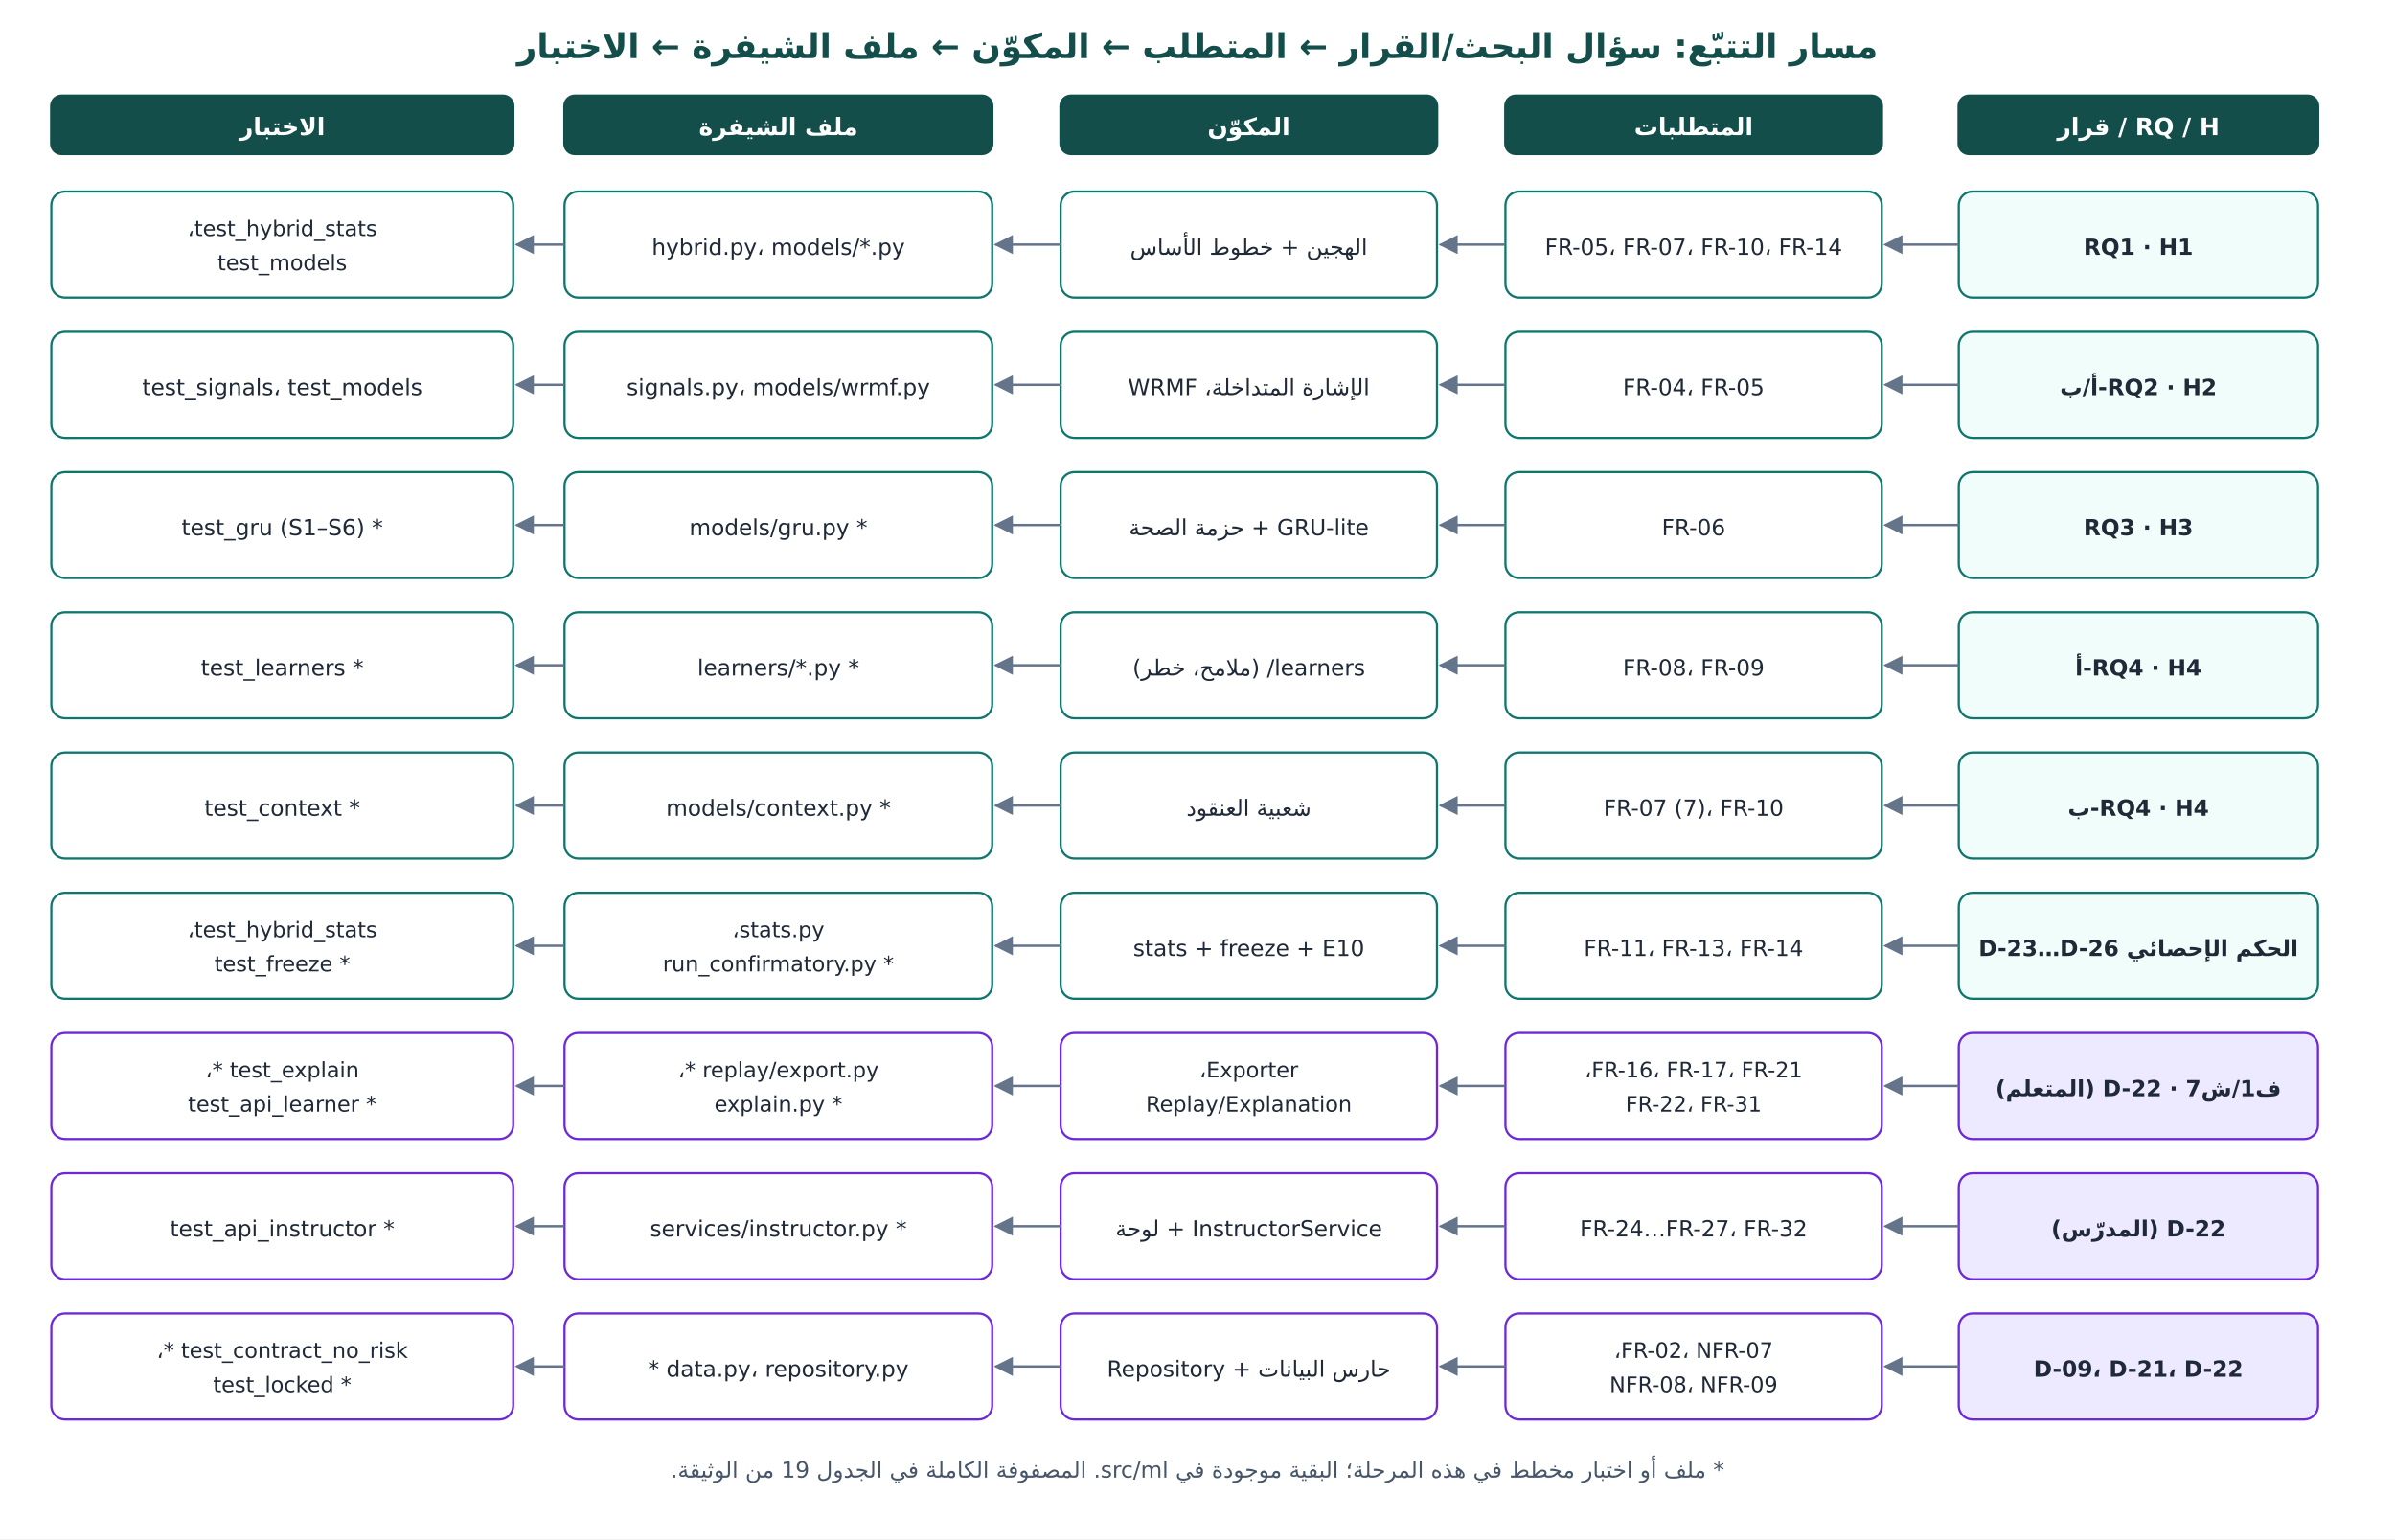
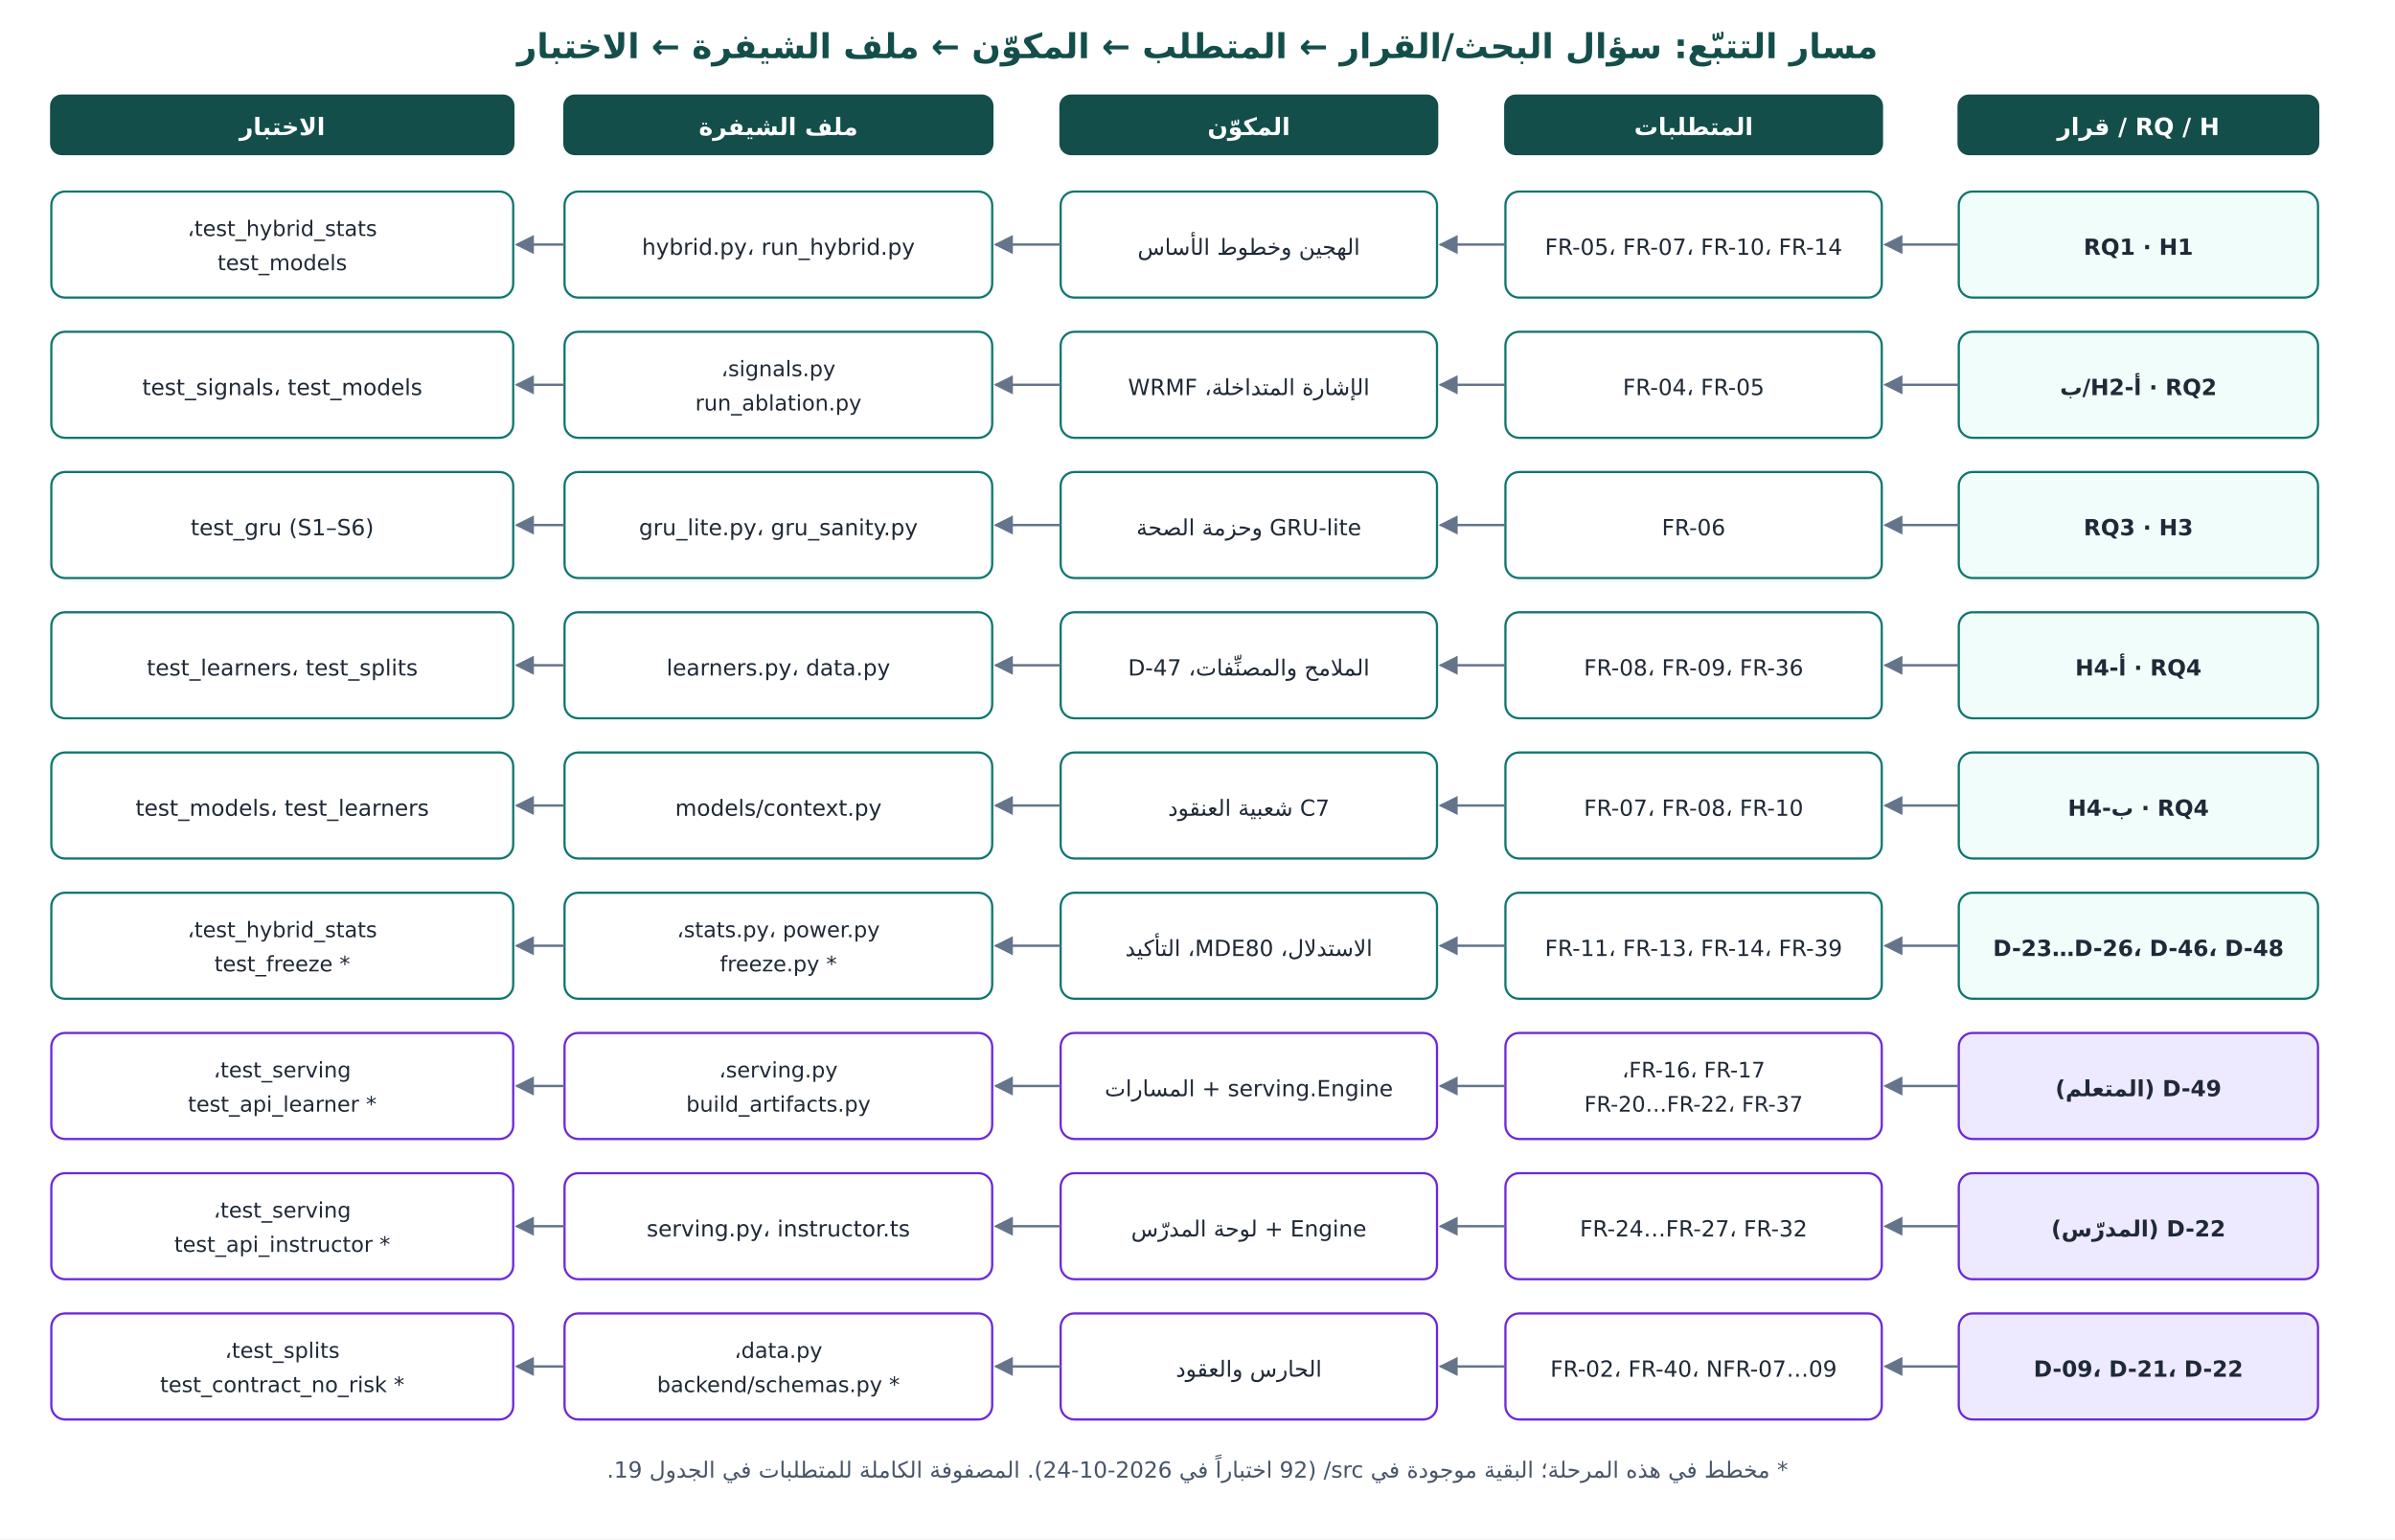
<svg xmlns="http://www.w3.org/2000/svg" width="1400" height="900" viewBox="0 0 1400 900" font-family="DejaVu Sans, Arial, sans-serif">
  <defs>
    <marker id="arr" viewBox="0 0 10 10" refX="9" refY="5" markerWidth="8" markerHeight="8" orient="auto-start-reverse">
      <path d="M0,0 L10,5 L0,10 z" fill="#64748B" />
    </marker>
    <marker id="arrs" viewBox="0 0 10 10" refX="1" refY="5" markerWidth="8" markerHeight="8" orient="auto-start-reverse">
      <path d="M0,0 L10,5 L0,10 z" fill="#64748B" />
    </marker>
    <marker id="arrp" viewBox="0 0 10 10" refX="9" refY="5" markerWidth="8" markerHeight="8" orient="auto-start-reverse">
      <path d="M0,0 L10,5 L0,10 z" fill="#0F766E" />
    </marker>
    <marker id="arra" viewBox="0 0 10 10" refX="9" refY="5" markerWidth="8" markerHeight="8" orient="auto-start-reverse">
      <path d="M0,0 L10,5 L0,10 z" fill="#B45309" />
    </marker>
    <marker id="open" viewBox="0 0 12 12" refX="11" refY="6" markerWidth="10" markerHeight="10" orient="auto-start-reverse">
      <path d="M0,0 L11,6 L0,12" fill="none" stroke="#64748B" stroke-width="1.5" />
    </marker>
  </defs>
  <rect x="0" y="0" width="1400" height="900" fill="#ffffff" />
  <text x="700.0" y="34" font-family="DejaVu Sans, Arial, sans-serif" font-size="20" font-weight="bold" fill="#134E4A" text-anchor="middle" direction="rtl">مسار التتبّع: سؤال البحث/القرار ← المتطلب ← المكوّن ← ملف الشيفرة ← الاختبار</text>
  <rect x="1145.0" y="56" width="210" height="34" rx="6" fill="#134E4A" stroke="#134E4A" stroke-width="1.5" />
  <text x="1250" y="79" font-family="DejaVu Sans, Arial, sans-serif" font-size="14" font-weight="bold" fill="#fff" text-anchor="middle" direction="rtl">RQ / H / قرار</text>
  <rect x="880.0" y="56" width="220" height="34" rx="6" fill="#134E4A" stroke="#134E4A" stroke-width="1.5" />
  <text x="990" y="79" font-family="DejaVu Sans, Arial, sans-serif" font-size="14" font-weight="bold" fill="#fff" text-anchor="middle" direction="rtl">المتطلبات</text>
  <rect x="620.0" y="56" width="220" height="34" rx="6" fill="#134E4A" stroke="#134E4A" stroke-width="1.5" />
  <text x="730" y="79" font-family="DejaVu Sans, Arial, sans-serif" font-size="14" font-weight="bold" fill="#fff" text-anchor="middle" direction="rtl">المكوّن</text>
  <rect x="330.0" y="56" width="250" height="34" rx="6" fill="#134E4A" stroke="#134E4A" stroke-width="1.5" />
  <text x="455" y="79" font-family="DejaVu Sans, Arial, sans-serif" font-size="14" font-weight="bold" fill="#fff" text-anchor="middle" direction="rtl">ملف الشيفرة</text>
  <rect x="30.0" y="56" width="270" height="34" rx="6" fill="#134E4A" stroke="#134E4A" stroke-width="1.5" />
  <text x="165" y="79" font-family="DejaVu Sans, Arial, sans-serif" font-size="14" font-weight="bold" fill="#fff" text-anchor="middle" direction="rtl">الاختبار</text>
  <rect x="1145.0" y="112" width="210" height="62" rx="8" fill="#F0FDFA" stroke="#0F766E" stroke-width="1.3" />
  <text x="1250" y="149" font-family="DejaVu Sans, Arial, sans-serif" font-size="13" font-weight="bold" fill="#1F2937" text-anchor="middle">RQ1 · H1</text>
  <line x1="1145.0" y1="143" x2="1102.0" y2="143" stroke="#64748B" stroke-width="1.4" marker-end="url(#arr)" />
  <rect x="880.0" y="112" width="220" height="62" rx="8" fill="#fff" stroke="#0F766E" stroke-width="1.3" />
  <text x="990" y="149" font-family="DejaVu Sans, Arial, sans-serif" font-size="13" font-weight="normal" fill="#1F2937" text-anchor="middle" direction="rtl">FR-05، FR-07، FR-10، FR-14</text>
  <line x1="880.0" y1="143" x2="842.0" y2="143" stroke="#64748B" stroke-width="1.4" marker-end="url(#arr)" />
  <rect x="620.0" y="112" width="220" height="62" rx="8" fill="#fff" stroke="#0F766E" stroke-width="1.3" />
-   <text x="730" y="149" font-family="DejaVu Sans, Arial, sans-serif" font-size="13" font-weight="normal" fill="#1F2937" text-anchor="middle" direction="rtl">الهجين + خطوط الأساس</text>
+   <text x="730" y="149" font-family="DejaVu Sans, Arial, sans-serif" font-size="13" font-weight="normal" fill="#1F2937" text-anchor="middle" direction="rtl">الهجين وخطوط الأساس</text>
  <line x1="620.0" y1="143" x2="582.0" y2="143" stroke="#64748B" stroke-width="1.4" marker-end="url(#arr)" />
  <rect x="330.0" y="112" width="250" height="62" rx="8" fill="#fff" stroke="#0F766E" stroke-width="1.3" />
-   <text x="455" y="149" font-family="DejaVu Sans, Arial, sans-serif" font-size="13" font-weight="normal" fill="#1F2937" text-anchor="middle" direction="rtl">hybrid.py، models/*.py</text>
+   <text x="455" y="149" font-family="DejaVu Sans, Arial, sans-serif" font-size="13" font-weight="normal" fill="#1F2937" text-anchor="middle" direction="rtl">hybrid.py، run_hybrid.py</text>
  <line x1="330.0" y1="143" x2="302.0" y2="143" stroke="#64748B" stroke-width="1.4" marker-end="url(#arr)" />
  <rect x="30.0" y="112" width="270" height="62" rx="8" fill="#fff" stroke="#0F766E" stroke-width="1.3" />
  <text x="165" y="138" font-family="DejaVu Sans, Arial, sans-serif" font-size="12.5" font-weight="normal" fill="#1F2937" text-anchor="middle" direction="rtl">test_hybrid_stats،</text>
  <text x="165" y="158" font-family="DejaVu Sans, Arial, sans-serif" font-size="12.5" font-weight="normal" fill="#1F2937" text-anchor="middle">test_models</text>
  <rect x="1145.0" y="194" width="210" height="62" rx="8" fill="#F0FDFA" stroke="#0F766E" stroke-width="1.3" />
-   <text x="1250" y="231" font-family="DejaVu Sans, Arial, sans-serif" font-size="13" font-weight="bold" fill="#1F2937" text-anchor="middle" direction="rtl">RQ2 · H2-أ/ب</text>
+   <text x="1250" y="231" font-family="DejaVu Sans, Arial, sans-serif" font-size="13" font-weight="bold" fill="#1F2937" text-anchor="middle" direction="rtl">RQ2 · <tspan direction="ltr" unicode-bidi="isolate" style="direction:ltr;unicode-bidi:isolate">H2-أ</tspan>/ب</text>
  <line x1="1145.0" y1="225" x2="1102.0" y2="225" stroke="#64748B" stroke-width="1.4" marker-end="url(#arr)" />
  <rect x="880.0" y="194" width="220" height="62" rx="8" fill="#fff" stroke="#0F766E" stroke-width="1.3" />
  <text x="990" y="231" font-family="DejaVu Sans, Arial, sans-serif" font-size="13" font-weight="normal" fill="#1F2937" text-anchor="middle" direction="rtl">FR-04، FR-05</text>
  <line x1="880.0" y1="225" x2="842.0" y2="225" stroke="#64748B" stroke-width="1.4" marker-end="url(#arr)" />
  <rect x="620.0" y="194" width="220" height="62" rx="8" fill="#fff" stroke="#0F766E" stroke-width="1.3" />
  <text x="730" y="231" font-family="DejaVu Sans, Arial, sans-serif" font-size="13" font-weight="normal" fill="#1F2937" text-anchor="middle" direction="rtl">الإشارة المتداخلة، WRMF</text>
  <line x1="620.0" y1="225" x2="582.0" y2="225" stroke="#64748B" stroke-width="1.4" marker-end="url(#arr)" />
  <rect x="330.0" y="194" width="250" height="62" rx="8" fill="#fff" stroke="#0F766E" stroke-width="1.3" />
-   <text x="455" y="231" font-family="DejaVu Sans, Arial, sans-serif" font-size="13" font-weight="normal" fill="#1F2937" text-anchor="middle" direction="rtl">signals.py، models/wrmf.py</text>
+   <text x="455" y="220" font-family="DejaVu Sans, Arial, sans-serif" font-size="12.5" font-weight="normal" fill="#1F2937" text-anchor="middle" direction="rtl">signals.py،</text>
+   <text x="455" y="240" font-family="DejaVu Sans, Arial, sans-serif" font-size="12.5" font-weight="normal" fill="#1F2937" text-anchor="middle">run_ablation.py</text>
  <line x1="330.0" y1="225" x2="302.0" y2="225" stroke="#64748B" stroke-width="1.4" marker-end="url(#arr)" />
  <rect x="30.0" y="194" width="270" height="62" rx="8" fill="#fff" stroke="#0F766E" stroke-width="1.3" />
  <text x="165" y="231" font-family="DejaVu Sans, Arial, sans-serif" font-size="13" font-weight="normal" fill="#1F2937" text-anchor="middle" direction="rtl">test_signals، test_models</text>
  <rect x="1145.0" y="276" width="210" height="62" rx="8" fill="#F0FDFA" stroke="#0F766E" stroke-width="1.3" />
  <text x="1250" y="313" font-family="DejaVu Sans, Arial, sans-serif" font-size="13" font-weight="bold" fill="#1F2937" text-anchor="middle">RQ3 · H3</text>
  <line x1="1145.0" y1="307" x2="1102.0" y2="307" stroke="#64748B" stroke-width="1.4" marker-end="url(#arr)" />
  <rect x="880.0" y="276" width="220" height="62" rx="8" fill="#fff" stroke="#0F766E" stroke-width="1.3" />
  <text x="990" y="313" font-family="DejaVu Sans, Arial, sans-serif" font-size="13" font-weight="normal" fill="#1F2937" text-anchor="middle">FR-06</text>
  <line x1="880.0" y1="307" x2="842.0" y2="307" stroke="#64748B" stroke-width="1.4" marker-end="url(#arr)" />
  <rect x="620.0" y="276" width="220" height="62" rx="8" fill="#fff" stroke="#0F766E" stroke-width="1.3" />
-   <text x="730" y="313" font-family="DejaVu Sans, Arial, sans-serif" font-size="13" font-weight="normal" fill="#1F2937" text-anchor="middle" direction="rtl">GRU-lite + حزمة الصحة</text>
+   <text x="730" y="313" font-family="DejaVu Sans, Arial, sans-serif" font-size="13" font-weight="normal" fill="#1F2937" text-anchor="middle" direction="rtl">GRU-lite وحزمة الصحة</text>
  <line x1="620.0" y1="307" x2="582.0" y2="307" stroke="#64748B" stroke-width="1.4" marker-end="url(#arr)" />
  <rect x="330.0" y="276" width="250" height="62" rx="8" fill="#fff" stroke="#0F766E" stroke-width="1.3" />
-   <text x="455" y="313" font-family="DejaVu Sans, Arial, sans-serif" font-size="13" font-weight="normal" fill="#1F2937" text-anchor="middle">models/gru.py *</text>
+   <text x="455" y="313" font-family="DejaVu Sans, Arial, sans-serif" font-size="13" font-weight="normal" fill="#1F2937" text-anchor="middle" direction="rtl">gru_lite.py، gru_sanity.py</text>
  <line x1="330.0" y1="307" x2="302.0" y2="307" stroke="#64748B" stroke-width="1.4" marker-end="url(#arr)" />
  <rect x="30.0" y="276" width="270" height="62" rx="8" fill="#fff" stroke="#0F766E" stroke-width="1.3" />
-   <text x="165" y="313" font-family="DejaVu Sans, Arial, sans-serif" font-size="13" font-weight="normal" fill="#1F2937" text-anchor="middle">test_gru (S1–S6) *</text>
+   <text x="165" y="313" font-family="DejaVu Sans, Arial, sans-serif" font-size="13" font-weight="normal" fill="#1F2937" text-anchor="middle">test_gru (S1–S6)</text>
  <rect x="1145.0" y="358" width="210" height="62" rx="8" fill="#F0FDFA" stroke="#0F766E" stroke-width="1.3" />
-   <text x="1250" y="395" font-family="DejaVu Sans, Arial, sans-serif" font-size="13" font-weight="bold" fill="#1F2937" text-anchor="middle" direction="rtl">RQ4 · H4-أ</text>
+   <text x="1250" y="395" font-family="DejaVu Sans, Arial, sans-serif" font-size="13" font-weight="bold" fill="#1F2937" text-anchor="middle" direction="rtl">RQ4 · <tspan direction="ltr" unicode-bidi="isolate" style="direction:ltr;unicode-bidi:isolate">H4-أ</tspan>
+   </text>
  <line x1="1145.0" y1="389" x2="1102.0" y2="389" stroke="#64748B" stroke-width="1.4" marker-end="url(#arr)" />
  <rect x="880.0" y="358" width="220" height="62" rx="8" fill="#fff" stroke="#0F766E" stroke-width="1.3" />
-   <text x="990" y="395" font-family="DejaVu Sans, Arial, sans-serif" font-size="13" font-weight="normal" fill="#1F2937" text-anchor="middle" direction="rtl">FR-08، FR-09</text>
+   <text x="990" y="395" font-family="DejaVu Sans, Arial, sans-serif" font-size="13" font-weight="normal" fill="#1F2937" text-anchor="middle" direction="rtl">FR-08، FR-09، FR-36</text>
  <line x1="880.0" y1="389" x2="842.0" y2="389" stroke="#64748B" stroke-width="1.4" marker-end="url(#arr)" />
  <rect x="620.0" y="358" width="220" height="62" rx="8" fill="#fff" stroke="#0F766E" stroke-width="1.3" />
-   <text x="730" y="395" font-family="DejaVu Sans, Arial, sans-serif" font-size="13" font-weight="normal" fill="#1F2937" text-anchor="middle" direction="rtl">learners/ (ملامح، خطر)</text>
+   <text x="730" y="395" font-family="DejaVu Sans, Arial, sans-serif" font-size="13" font-weight="normal" fill="#1F2937" text-anchor="middle" direction="rtl">الملامح والمصنِّفات، D-47</text>
  <line x1="620.0" y1="389" x2="582.0" y2="389" stroke="#64748B" stroke-width="1.4" marker-end="url(#arr)" />
  <rect x="330.0" y="358" width="250" height="62" rx="8" fill="#fff" stroke="#0F766E" stroke-width="1.3" />
-   <text x="455" y="395" font-family="DejaVu Sans, Arial, sans-serif" font-size="13" font-weight="normal" fill="#1F2937" text-anchor="middle">learners/*.py *</text>
+   <text x="455" y="395" font-family="DejaVu Sans, Arial, sans-serif" font-size="13" font-weight="normal" fill="#1F2937" text-anchor="middle" direction="rtl">learners.py، data.py</text>
  <line x1="330.0" y1="389" x2="302.0" y2="389" stroke="#64748B" stroke-width="1.4" marker-end="url(#arr)" />
  <rect x="30.0" y="358" width="270" height="62" rx="8" fill="#fff" stroke="#0F766E" stroke-width="1.3" />
-   <text x="165" y="395" font-family="DejaVu Sans, Arial, sans-serif" font-size="13" font-weight="normal" fill="#1F2937" text-anchor="middle">test_learners *</text>
+   <text x="165" y="395" font-family="DejaVu Sans, Arial, sans-serif" font-size="13" font-weight="normal" fill="#1F2937" text-anchor="middle" direction="rtl">test_learners، test_splits</text>
  <rect x="1145.0" y="440" width="210" height="62" rx="8" fill="#F0FDFA" stroke="#0F766E" stroke-width="1.3" />
-   <text x="1250" y="477" font-family="DejaVu Sans, Arial, sans-serif" font-size="13" font-weight="bold" fill="#1F2937" text-anchor="middle" direction="rtl">RQ4 · H4-ب</text>
+   <text x="1250" y="477" font-family="DejaVu Sans, Arial, sans-serif" font-size="13" font-weight="bold" fill="#1F2937" text-anchor="middle" direction="rtl">RQ4 · <tspan direction="ltr" unicode-bidi="isolate" style="direction:ltr;unicode-bidi:isolate">H4-ب</tspan>
+   </text>
  <line x1="1145.0" y1="471" x2="1102.0" y2="471" stroke="#64748B" stroke-width="1.4" marker-end="url(#arr)" />
  <rect x="880.0" y="440" width="220" height="62" rx="8" fill="#fff" stroke="#0F766E" stroke-width="1.3" />
-   <text x="990" y="477" font-family="DejaVu Sans, Arial, sans-serif" font-size="13" font-weight="normal" fill="#1F2937" text-anchor="middle" direction="rtl">FR-07 (7)، FR-10</text>
+   <text x="990" y="477" font-family="DejaVu Sans, Arial, sans-serif" font-size="13" font-weight="normal" fill="#1F2937" text-anchor="middle" direction="rtl">FR-07، FR-08، FR-10</text>
  <line x1="880.0" y1="471" x2="842.0" y2="471" stroke="#64748B" stroke-width="1.4" marker-end="url(#arr)" />
  <rect x="620.0" y="440" width="220" height="62" rx="8" fill="#fff" stroke="#0F766E" stroke-width="1.3" />
-   <text x="730" y="477" font-family="DejaVu Sans, Arial, sans-serif" font-size="13" font-weight="normal" fill="#1F2937" text-anchor="middle" direction="rtl">شعبية العنقود</text>
+   <text x="730" y="477" font-family="DejaVu Sans, Arial, sans-serif" font-size="13" font-weight="normal" fill="#1F2937" text-anchor="middle" direction="rtl">C7 شعبية العنقود</text>
  <line x1="620.0" y1="471" x2="582.0" y2="471" stroke="#64748B" stroke-width="1.4" marker-end="url(#arr)" />
  <rect x="330.0" y="440" width="250" height="62" rx="8" fill="#fff" stroke="#0F766E" stroke-width="1.3" />
-   <text x="455" y="477" font-family="DejaVu Sans, Arial, sans-serif" font-size="13" font-weight="normal" fill="#1F2937" text-anchor="middle">models/context.py *</text>
+   <text x="455" y="477" font-family="DejaVu Sans, Arial, sans-serif" font-size="13" font-weight="normal" fill="#1F2937" text-anchor="middle">models/context.py</text>
  <line x1="330.0" y1="471" x2="302.0" y2="471" stroke="#64748B" stroke-width="1.4" marker-end="url(#arr)" />
  <rect x="30.0" y="440" width="270" height="62" rx="8" fill="#fff" stroke="#0F766E" stroke-width="1.3" />
-   <text x="165" y="477" font-family="DejaVu Sans, Arial, sans-serif" font-size="13" font-weight="normal" fill="#1F2937" text-anchor="middle">test_context *</text>
+   <text x="165" y="477" font-family="DejaVu Sans, Arial, sans-serif" font-size="13" font-weight="normal" fill="#1F2937" text-anchor="middle" direction="rtl">test_models، test_learners</text>
  <rect x="1145.0" y="522" width="210" height="62" rx="8" fill="#F0FDFA" stroke="#0F766E" stroke-width="1.3" />
-   <text x="1250" y="559" font-family="DejaVu Sans, Arial, sans-serif" font-size="13" font-weight="bold" fill="#1F2937" text-anchor="middle" direction="rtl">الحكم الإحصائي D-23…D-26</text>
+   <text x="1250" y="559" font-family="DejaVu Sans, Arial, sans-serif" font-size="13" font-weight="bold" fill="#1F2937" text-anchor="middle" direction="rtl">D-23…D-26، D-46، D-48</text>
  <line x1="1145.0" y1="553" x2="1102.0" y2="553" stroke="#64748B" stroke-width="1.4" marker-end="url(#arr)" />
  <rect x="880.0" y="522" width="220" height="62" rx="8" fill="#fff" stroke="#0F766E" stroke-width="1.3" />
-   <text x="990" y="559" font-family="DejaVu Sans, Arial, sans-serif" font-size="13" font-weight="normal" fill="#1F2937" text-anchor="middle" direction="rtl">FR-11، FR-13، FR-14</text>
+   <text x="990" y="559" font-family="DejaVu Sans, Arial, sans-serif" font-size="13" font-weight="normal" fill="#1F2937" text-anchor="middle" direction="rtl">FR-11، FR-13، FR-14، FR-39</text>
  <line x1="880.0" y1="553" x2="842.0" y2="553" stroke="#64748B" stroke-width="1.4" marker-end="url(#arr)" />
  <rect x="620.0" y="522" width="220" height="62" rx="8" fill="#fff" stroke="#0F766E" stroke-width="1.3" />
-   <text x="730" y="559" font-family="DejaVu Sans, Arial, sans-serif" font-size="13" font-weight="normal" fill="#1F2937" text-anchor="middle">stats + freeze + E10</text>
+   <text x="730" y="559" font-family="DejaVu Sans, Arial, sans-serif" font-size="13" font-weight="normal" fill="#1F2937" text-anchor="middle" direction="rtl">الاستدلال، MDE80، التأكيد</text>
  <line x1="620.0" y1="553" x2="582.0" y2="553" stroke="#64748B" stroke-width="1.4" marker-end="url(#arr)" />
  <rect x="330.0" y="522" width="250" height="62" rx="8" fill="#fff" stroke="#0F766E" stroke-width="1.3" />
-   <text x="455" y="548" font-family="DejaVu Sans, Arial, sans-serif" font-size="12.5" font-weight="normal" fill="#1F2937" text-anchor="middle" direction="rtl">stats.py،</text>
-   <text x="455" y="568" font-family="DejaVu Sans, Arial, sans-serif" font-size="12.5" font-weight="normal" fill="#1F2937" text-anchor="middle">run_confirmatory.py *</text>
+   <text x="455" y="548" font-family="DejaVu Sans, Arial, sans-serif" font-size="12.5" font-weight="normal" fill="#1F2937" text-anchor="middle" direction="rtl">stats.py، power.py،</text>
+   <text x="455" y="568" font-family="DejaVu Sans, Arial, sans-serif" font-size="12.5" font-weight="normal" fill="#1F2937" text-anchor="middle">freeze.py *</text>
  <line x1="330.0" y1="553" x2="302.0" y2="553" stroke="#64748B" stroke-width="1.4" marker-end="url(#arr)" />
  <rect x="30.0" y="522" width="270" height="62" rx="8" fill="#fff" stroke="#0F766E" stroke-width="1.3" />
  <text x="165" y="548" font-family="DejaVu Sans, Arial, sans-serif" font-size="12.5" font-weight="normal" fill="#1F2937" text-anchor="middle" direction="rtl">test_hybrid_stats،</text>
  <text x="165" y="568" font-family="DejaVu Sans, Arial, sans-serif" font-size="12.5" font-weight="normal" fill="#1F2937" text-anchor="middle">test_freeze *</text>
  <rect x="1145.0" y="604" width="210" height="62" rx="8" fill="#EDE9FE" stroke="#6D28D9" stroke-width="1.3" />
-   <text x="1250" y="641" font-family="DejaVu Sans, Arial, sans-serif" font-size="13" font-weight="bold" fill="#1F2937" text-anchor="middle" direction="rtl">ف1/ش7 · D-22 (المتعلم)</text>
+   <text x="1250" y="641" font-family="DejaVu Sans, Arial, sans-serif" font-size="13" font-weight="bold" fill="#1F2937" text-anchor="middle" direction="rtl">D-49 (المتعلم)</text>
  <line x1="1145.0" y1="635" x2="1102.0" y2="635" stroke="#64748B" stroke-width="1.4" marker-end="url(#arr)" />
  <rect x="880.0" y="604" width="220" height="62" rx="8" fill="#fff" stroke="#6D28D9" stroke-width="1.3" />
-   <text x="990" y="630" font-family="DejaVu Sans, Arial, sans-serif" font-size="12.5" font-weight="normal" fill="#1F2937" text-anchor="middle" direction="rtl">FR-16، FR-17، FR-21،</text>
-   <text x="990" y="650" font-family="DejaVu Sans, Arial, sans-serif" font-size="12.5" font-weight="normal" fill="#1F2937" text-anchor="middle" direction="rtl">FR-22، FR-31</text>
+   <text x="990" y="630" font-family="DejaVu Sans, Arial, sans-serif" font-size="12.5" font-weight="normal" fill="#1F2937" text-anchor="middle" direction="rtl">FR-16، FR-17،</text>
+   <text x="990" y="650" font-family="DejaVu Sans, Arial, sans-serif" font-size="12.5" font-weight="normal" fill="#1F2937" text-anchor="middle" direction="rtl">FR-20…FR-22، FR-37</text>
  <line x1="880.0" y1="635" x2="842.0" y2="635" stroke="#64748B" stroke-width="1.4" marker-end="url(#arr)" />
  <rect x="620.0" y="604" width="220" height="62" rx="8" fill="#fff" stroke="#6D28D9" stroke-width="1.3" />
-   <text x="730" y="630" font-family="DejaVu Sans, Arial, sans-serif" font-size="12.5" font-weight="normal" fill="#1F2937" text-anchor="middle" direction="rtl">Exporter،</text>
-   <text x="730" y="650" font-family="DejaVu Sans, Arial, sans-serif" font-size="12.5" font-weight="normal" fill="#1F2937" text-anchor="middle">Replay/Explanation</text>
+   <text x="730" y="641" font-family="DejaVu Sans, Arial, sans-serif" font-size="13" font-weight="normal" fill="#1F2937" text-anchor="middle" direction="rtl">serving.Engine + المسارات</text>
  <line x1="620.0" y1="635" x2="582.0" y2="635" stroke="#64748B" stroke-width="1.4" marker-end="url(#arr)" />
  <rect x="330.0" y="604" width="250" height="62" rx="8" fill="#fff" stroke="#6D28D9" stroke-width="1.3" />
-   <text x="455" y="630" font-family="DejaVu Sans, Arial, sans-serif" font-size="12.5" font-weight="normal" fill="#1F2937" text-anchor="middle" direction="rtl">replay/export.py *،</text>
-   <text x="455" y="650" font-family="DejaVu Sans, Arial, sans-serif" font-size="12.5" font-weight="normal" fill="#1F2937" text-anchor="middle">explain.py *</text>
+   <text x="455" y="630" font-family="DejaVu Sans, Arial, sans-serif" font-size="12.5" font-weight="normal" fill="#1F2937" text-anchor="middle" direction="rtl">serving.py،</text>
+   <text x="455" y="650" font-family="DejaVu Sans, Arial, sans-serif" font-size="12.5" font-weight="normal" fill="#1F2937" text-anchor="middle">build_artifacts.py</text>
  <line x1="330.0" y1="635" x2="302.0" y2="635" stroke="#64748B" stroke-width="1.4" marker-end="url(#arr)" />
  <rect x="30.0" y="604" width="270" height="62" rx="8" fill="#fff" stroke="#6D28D9" stroke-width="1.3" />
-   <text x="165" y="630" font-family="DejaVu Sans, Arial, sans-serif" font-size="12.5" font-weight="normal" fill="#1F2937" text-anchor="middle" direction="rtl">test_explain *،</text>
+   <text x="165" y="630" font-family="DejaVu Sans, Arial, sans-serif" font-size="12.5" font-weight="normal" fill="#1F2937" text-anchor="middle" direction="rtl">test_serving،</text>
  <text x="165" y="650" font-family="DejaVu Sans, Arial, sans-serif" font-size="12.5" font-weight="normal" fill="#1F2937" text-anchor="middle">test_api_learner *</text>
  <rect x="1145.0" y="686" width="210" height="62" rx="8" fill="#EDE9FE" stroke="#6D28D9" stroke-width="1.3" />
  <text x="1250" y="723" font-family="DejaVu Sans, Arial, sans-serif" font-size="13" font-weight="bold" fill="#1F2937" text-anchor="middle" direction="rtl">D-22 (المدرّس)</text>
  <line x1="1145.0" y1="717" x2="1102.0" y2="717" stroke="#64748B" stroke-width="1.4" marker-end="url(#arr)" />
  <rect x="880.0" y="686" width="220" height="62" rx="8" fill="#fff" stroke="#6D28D9" stroke-width="1.3" />
  <text x="990" y="723" font-family="DejaVu Sans, Arial, sans-serif" font-size="13" font-weight="normal" fill="#1F2937" text-anchor="middle" direction="rtl">FR-24…FR-27، FR-32</text>
  <line x1="880.0" y1="717" x2="842.0" y2="717" stroke="#64748B" stroke-width="1.4" marker-end="url(#arr)" />
  <rect x="620.0" y="686" width="220" height="62" rx="8" fill="#fff" stroke="#6D28D9" stroke-width="1.3" />
-   <text x="730" y="723" font-family="DejaVu Sans, Arial, sans-serif" font-size="13" font-weight="normal" fill="#1F2937" text-anchor="middle" direction="rtl">InstructorService + لوحة</text>
+   <text x="730" y="723" font-family="DejaVu Sans, Arial, sans-serif" font-size="13" font-weight="normal" fill="#1F2937" text-anchor="middle" direction="rtl">Engine + لوحة المدرّس</text>
  <line x1="620.0" y1="717" x2="582.0" y2="717" stroke="#64748B" stroke-width="1.4" marker-end="url(#arr)" />
  <rect x="330.0" y="686" width="250" height="62" rx="8" fill="#fff" stroke="#6D28D9" stroke-width="1.3" />
-   <text x="455" y="723" font-family="DejaVu Sans, Arial, sans-serif" font-size="13" font-weight="normal" fill="#1F2937" text-anchor="middle">services/instructor.py *</text>
+   <text x="455" y="723" font-family="DejaVu Sans, Arial, sans-serif" font-size="13" font-weight="normal" fill="#1F2937" text-anchor="middle" direction="rtl">serving.py، instructor.ts</text>
  <line x1="330.0" y1="717" x2="302.0" y2="717" stroke="#64748B" stroke-width="1.4" marker-end="url(#arr)" />
  <rect x="30.0" y="686" width="270" height="62" rx="8" fill="#fff" stroke="#6D28D9" stroke-width="1.3" />
-   <text x="165" y="723" font-family="DejaVu Sans, Arial, sans-serif" font-size="13" font-weight="normal" fill="#1F2937" text-anchor="middle">test_api_instructor *</text>
+   <text x="165" y="712" font-family="DejaVu Sans, Arial, sans-serif" font-size="12.5" font-weight="normal" fill="#1F2937" text-anchor="middle" direction="rtl">test_serving،</text>
+   <text x="165" y="732" font-family="DejaVu Sans, Arial, sans-serif" font-size="12.5" font-weight="normal" fill="#1F2937" text-anchor="middle">test_api_instructor *</text>
  <rect x="1145.0" y="768" width="210" height="62" rx="8" fill="#EDE9FE" stroke="#6D28D9" stroke-width="1.3" />
  <text x="1250" y="805" font-family="DejaVu Sans, Arial, sans-serif" font-size="13" font-weight="bold" fill="#1F2937" text-anchor="middle" direction="rtl">D-09، D-21، D-22</text>
  <line x1="1145.0" y1="799" x2="1102.0" y2="799" stroke="#64748B" stroke-width="1.4" marker-end="url(#arr)" />
  <rect x="880.0" y="768" width="220" height="62" rx="8" fill="#fff" stroke="#6D28D9" stroke-width="1.3" />
-   <text x="990" y="794" font-family="DejaVu Sans, Arial, sans-serif" font-size="12.5" font-weight="normal" fill="#1F2937" text-anchor="middle" direction="rtl">FR-02، NFR-07،</text>
-   <text x="990" y="814" font-family="DejaVu Sans, Arial, sans-serif" font-size="12.5" font-weight="normal" fill="#1F2937" text-anchor="middle" direction="rtl">NFR-08، NFR-09</text>
+   <text x="990" y="805" font-family="DejaVu Sans, Arial, sans-serif" font-size="13" font-weight="normal" fill="#1F2937" text-anchor="middle" direction="rtl">FR-02، FR-40، NFR-07…09</text>
  <line x1="880.0" y1="799" x2="842.0" y2="799" stroke="#64748B" stroke-width="1.4" marker-end="url(#arr)" />
  <rect x="620.0" y="768" width="220" height="62" rx="8" fill="#fff" stroke="#6D28D9" stroke-width="1.3" />
-   <text x="730" y="805" font-family="DejaVu Sans, Arial, sans-serif" font-size="13" font-weight="normal" fill="#1F2937" text-anchor="middle" direction="rtl">حارس البيانات + Repository</text>
+   <text x="730" y="805" font-family="DejaVu Sans, Arial, sans-serif" font-size="13" font-weight="normal" fill="#1F2937" text-anchor="middle" direction="rtl">الحارس والعقود</text>
  <line x1="620.0" y1="799" x2="582.0" y2="799" stroke="#64748B" stroke-width="1.4" marker-end="url(#arr)" />
  <rect x="330.0" y="768" width="250" height="62" rx="8" fill="#fff" stroke="#6D28D9" stroke-width="1.3" />
-   <text x="455" y="805" font-family="DejaVu Sans, Arial, sans-serif" font-size="13" font-weight="normal" fill="#1F2937" text-anchor="middle" direction="rtl">data.py، repository.py *</text>
+   <text x="455" y="794" font-family="DejaVu Sans, Arial, sans-serif" font-size="12.5" font-weight="normal" fill="#1F2937" text-anchor="middle" direction="rtl">data.py،</text>
+   <text x="455" y="814" font-family="DejaVu Sans, Arial, sans-serif" font-size="12.5" font-weight="normal" fill="#1F2937" text-anchor="middle">backend/schemas.py *</text>
  <line x1="330.0" y1="799" x2="302.0" y2="799" stroke="#64748B" stroke-width="1.4" marker-end="url(#arr)" />
  <rect x="30.0" y="768" width="270" height="62" rx="8" fill="#fff" stroke="#6D28D9" stroke-width="1.3" />
-   <text x="165" y="794" font-family="DejaVu Sans, Arial, sans-serif" font-size="12.5" font-weight="normal" fill="#1F2937" text-anchor="middle" direction="rtl">test_contract_no_risk *،</text>
-   <text x="165" y="814" font-family="DejaVu Sans, Arial, sans-serif" font-size="12.5" font-weight="normal" fill="#1F2937" text-anchor="middle">test_locked *</text>
-   <text x="700.0" y="864" font-family="DejaVu Sans, Arial, sans-serif" font-size="13" font-weight="normal" fill="#475569" text-anchor="middle" direction="rtl">* ملف أو اختبار مخطط في هذه المرحلة؛ البقية موجودة في src/ml. المصفوفة الكاملة في الجدول 19 من الوثيقة.</text>
+   <text x="165" y="794" font-family="DejaVu Sans, Arial, sans-serif" font-size="12.5" font-weight="normal" fill="#1F2937" text-anchor="middle" direction="rtl">test_splits،</text>
+   <text x="165" y="814" font-family="DejaVu Sans, Arial, sans-serif" font-size="12.5" font-weight="normal" fill="#1F2937" text-anchor="middle">test_contract_no_risk *</text>
+   <text x="700.0" y="864" font-family="DejaVu Sans, Arial, sans-serif" font-size="13" font-weight="normal" fill="#475569" text-anchor="middle" direction="rtl">* مخطط في هذه المرحلة؛ البقية موجودة في src/ (92 اختباراً في 2026-10-24). المصفوفة الكاملة للمتطلبات في الجدول 19.</text>
</svg>
